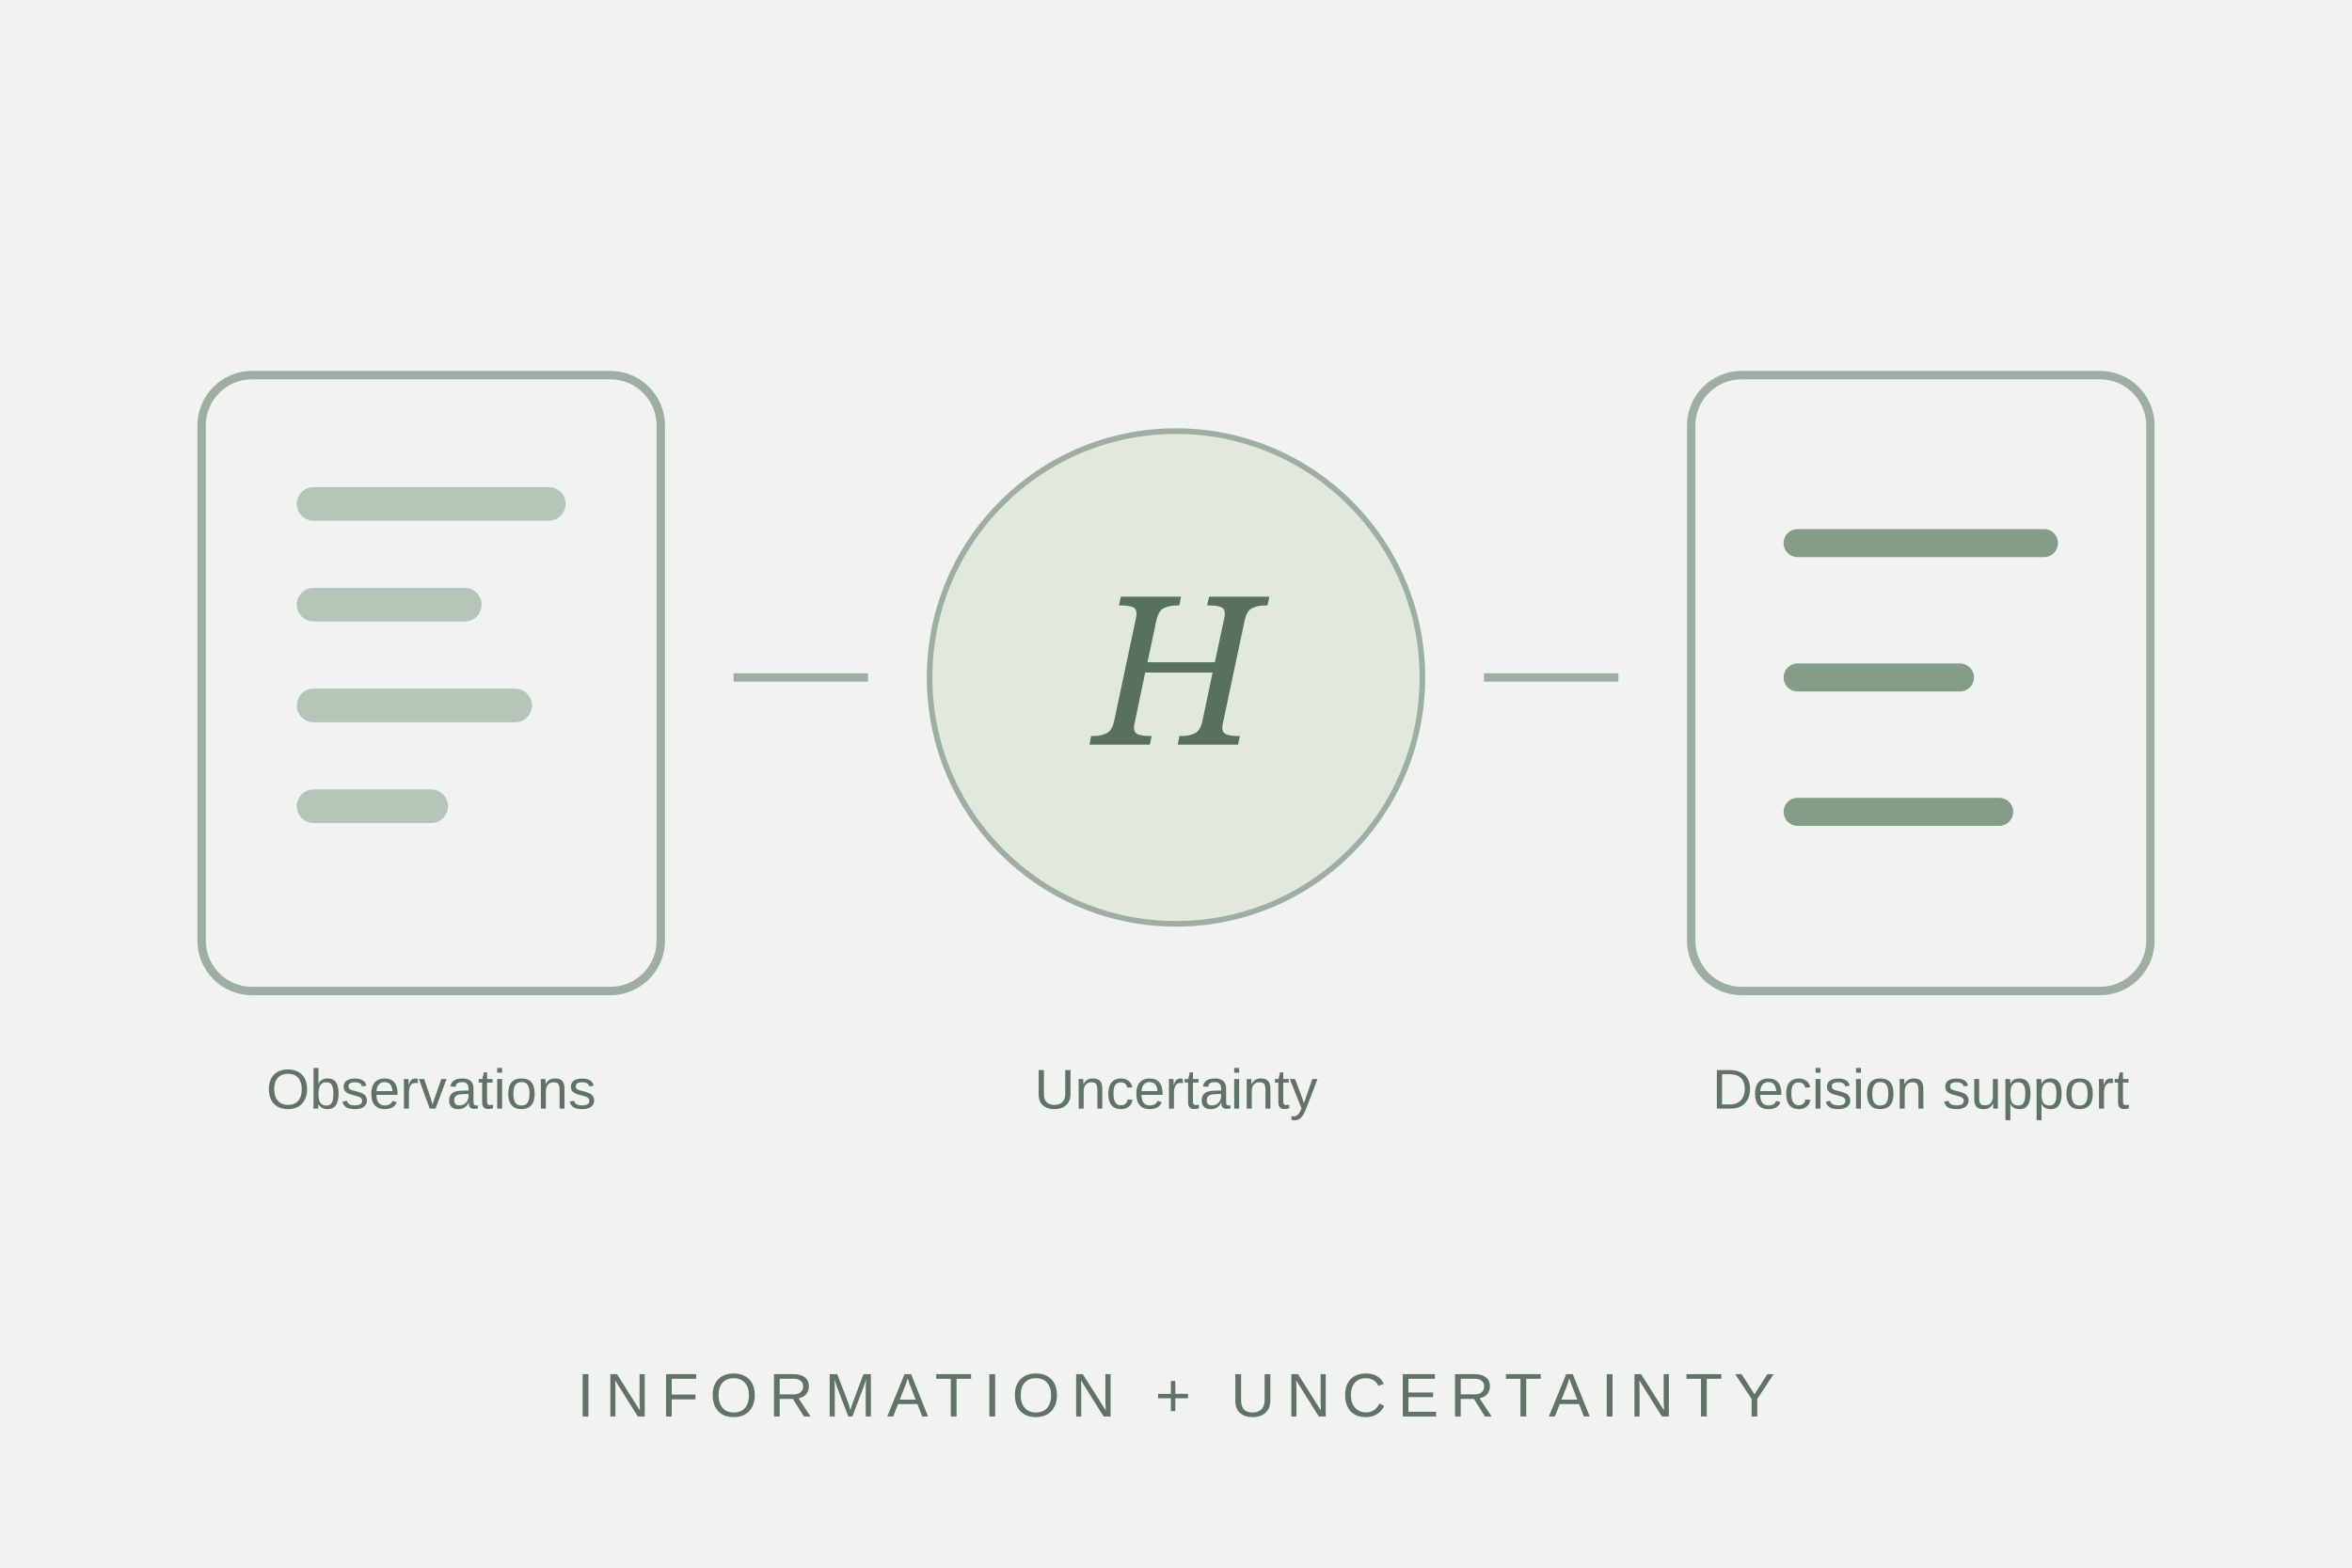
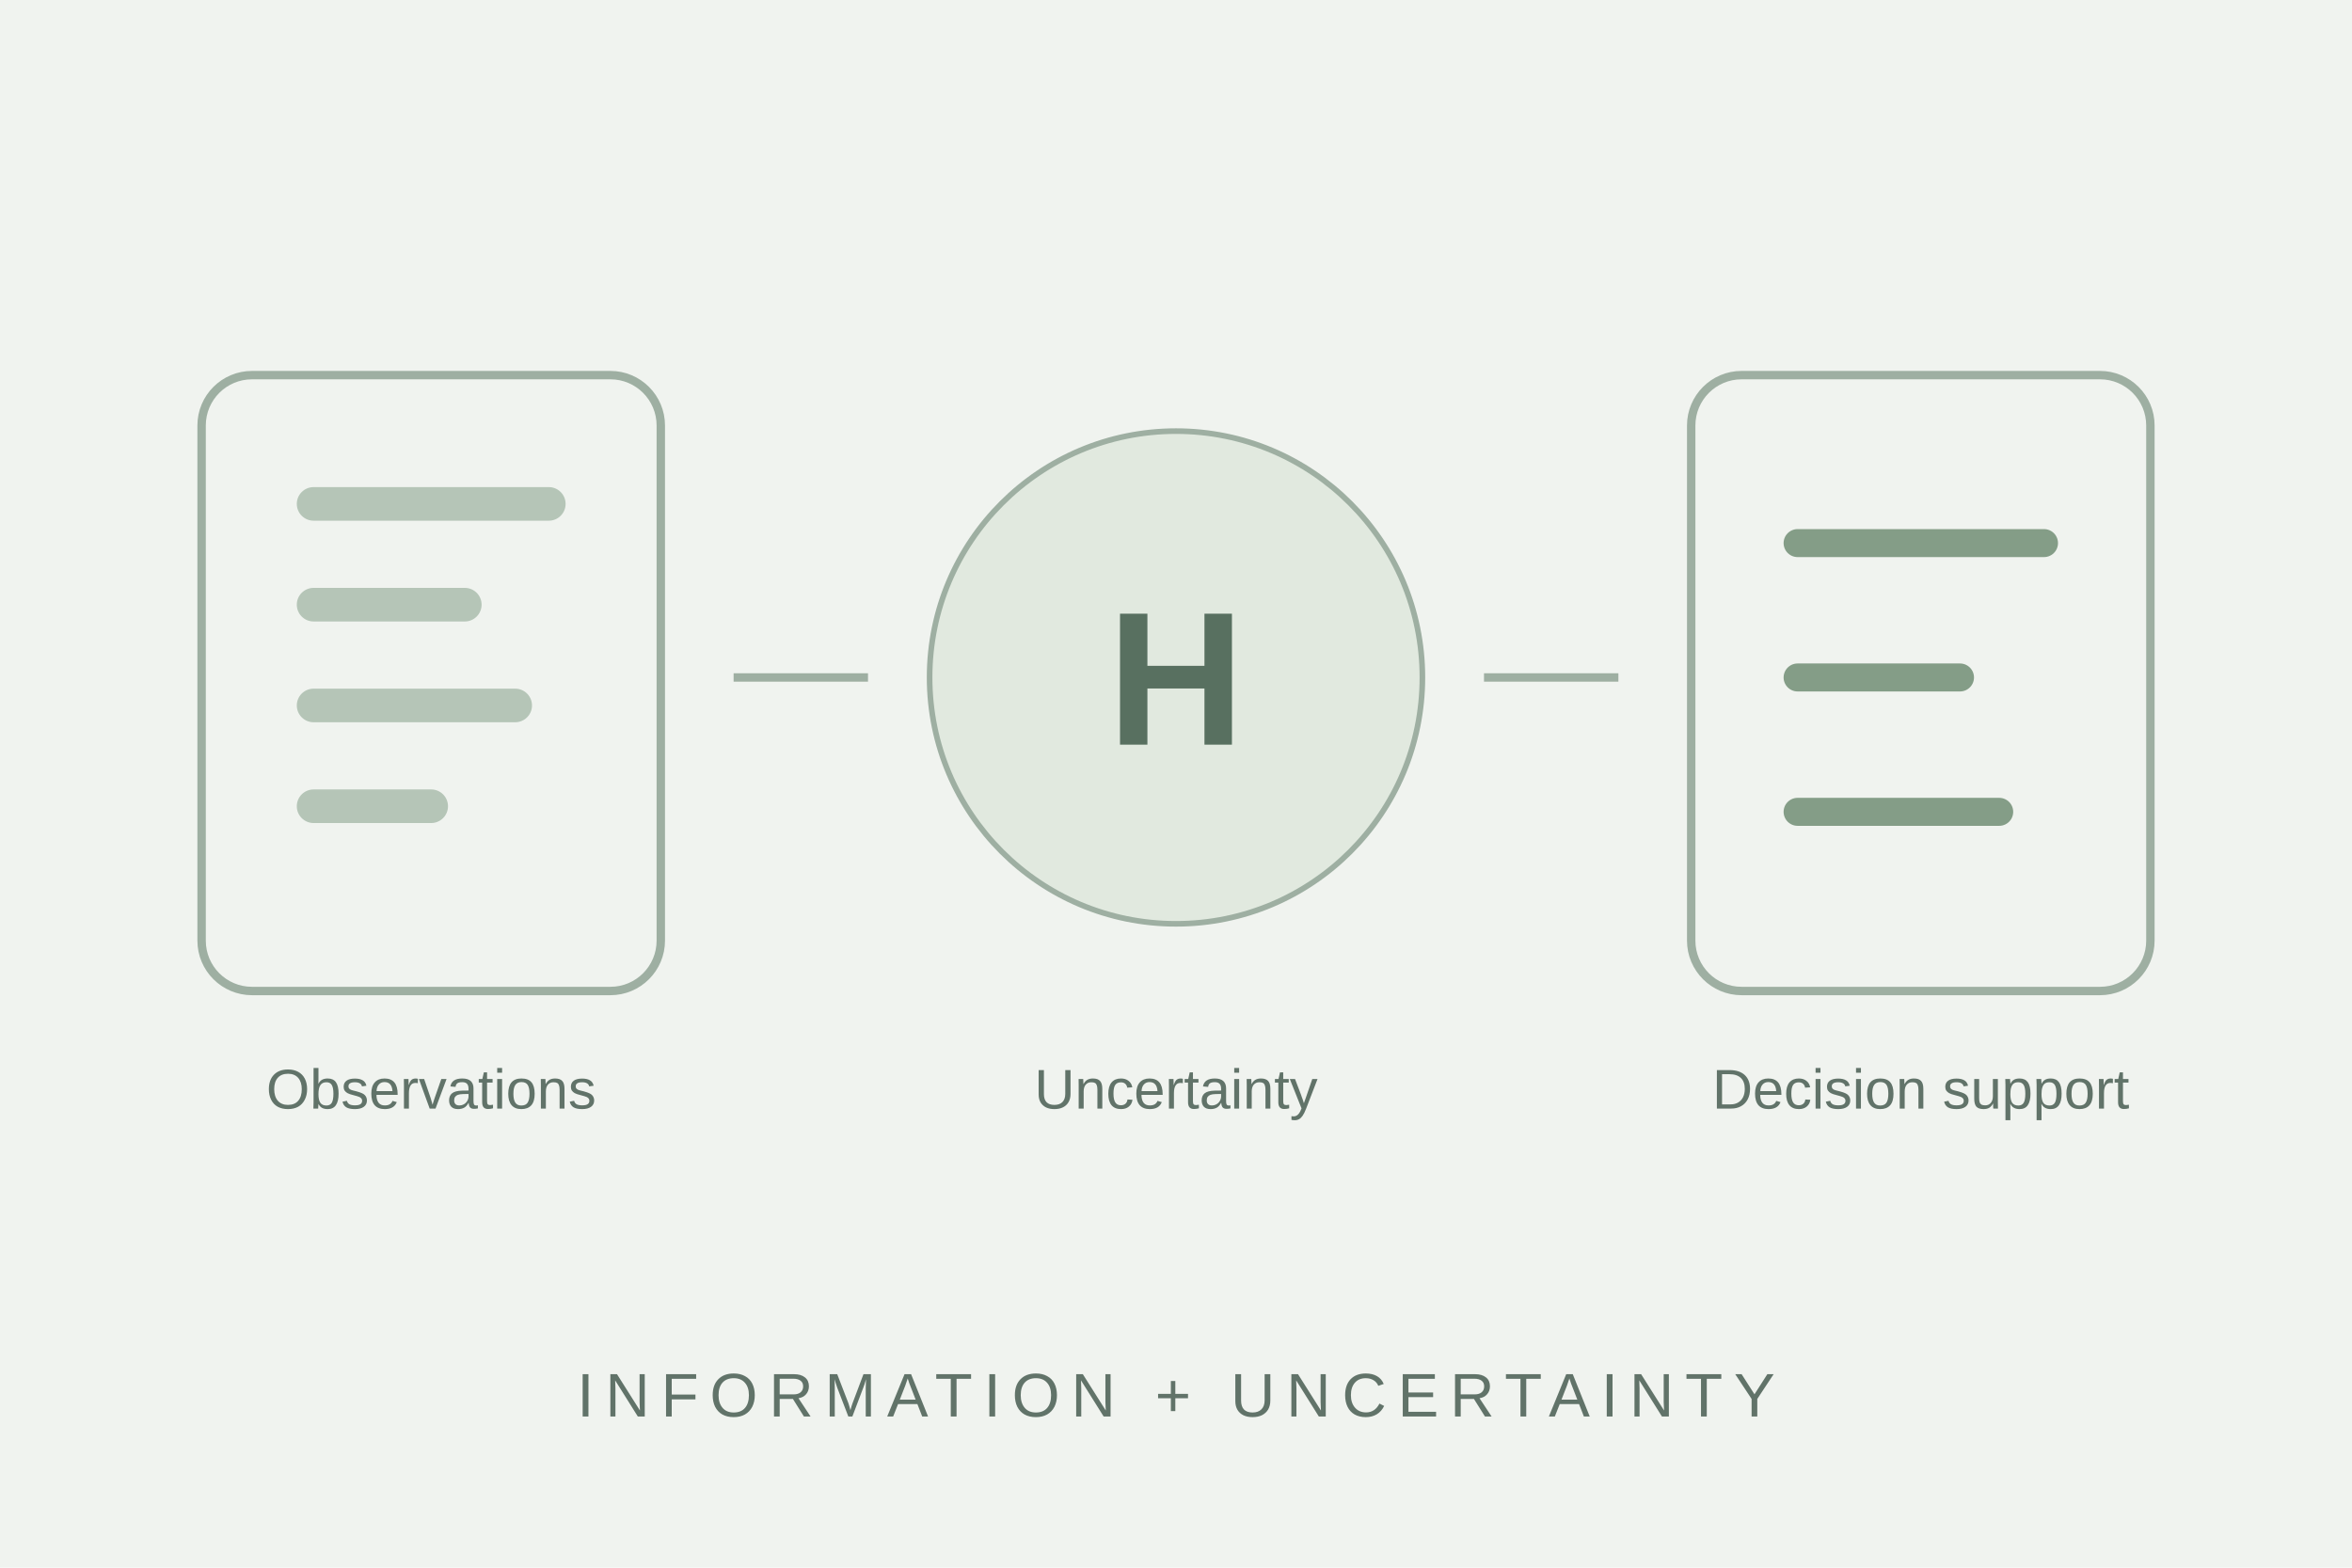
<svg xmlns="http://www.w3.org/2000/svg" viewBox="0 0 420 280">
  <rect width="420" height="280" fill="#f0f3ef" />
  <g fill="none" stroke="#9eafa2" stroke-width="1.5">
    <rect x="36" y="67" width="82" height="110" rx="9" />
    <rect x="302" y="67" width="82" height="110" rx="9" />
    <path d="M131 121h24m110 0h24" />
  </g>
  <g fill="#b5c5b7">
    <rect x="53" y="87" width="48" height="6" rx="3" />
    <rect x="53" y="105" width="33" height="6" rx="3" />
    <rect x="53" y="123" width="42" height="6" rx="3" />
    <rect x="53" y="141" width="27" height="6" rx="3" />
  </g>
  <circle cx="210" cy="121" r="44" fill="#e1e9df" stroke="#9eafa2" />
-   <text x="210" y="133" text-anchor="middle" font-family="Georgia,serif" font-size="37" font-style="italic" fill="#587060">H</text>
+   <text x="210" y="133" text-anchor="middle" font-family="Arial,sans-serif" font-size="34" font-weight="600" fill="#587060">H</text>
  <path d="M321 97h44m-44 24h29m-29 24h36" stroke="#849d87" stroke-width="5" stroke-linecap="round" />
  <g text-anchor="middle" font-family="Arial,sans-serif" font-size="10" fill="#617369">
    <text x="77" y="198">Observations</text>
    <text x="210" y="198">Uncertainty</text>
    <text x="343" y="198">Decision support</text>
    <text x="210" y="253" font-size="11" letter-spacing="2">INFORMATION + UNCERTAINTY</text>
  </g>
</svg>
